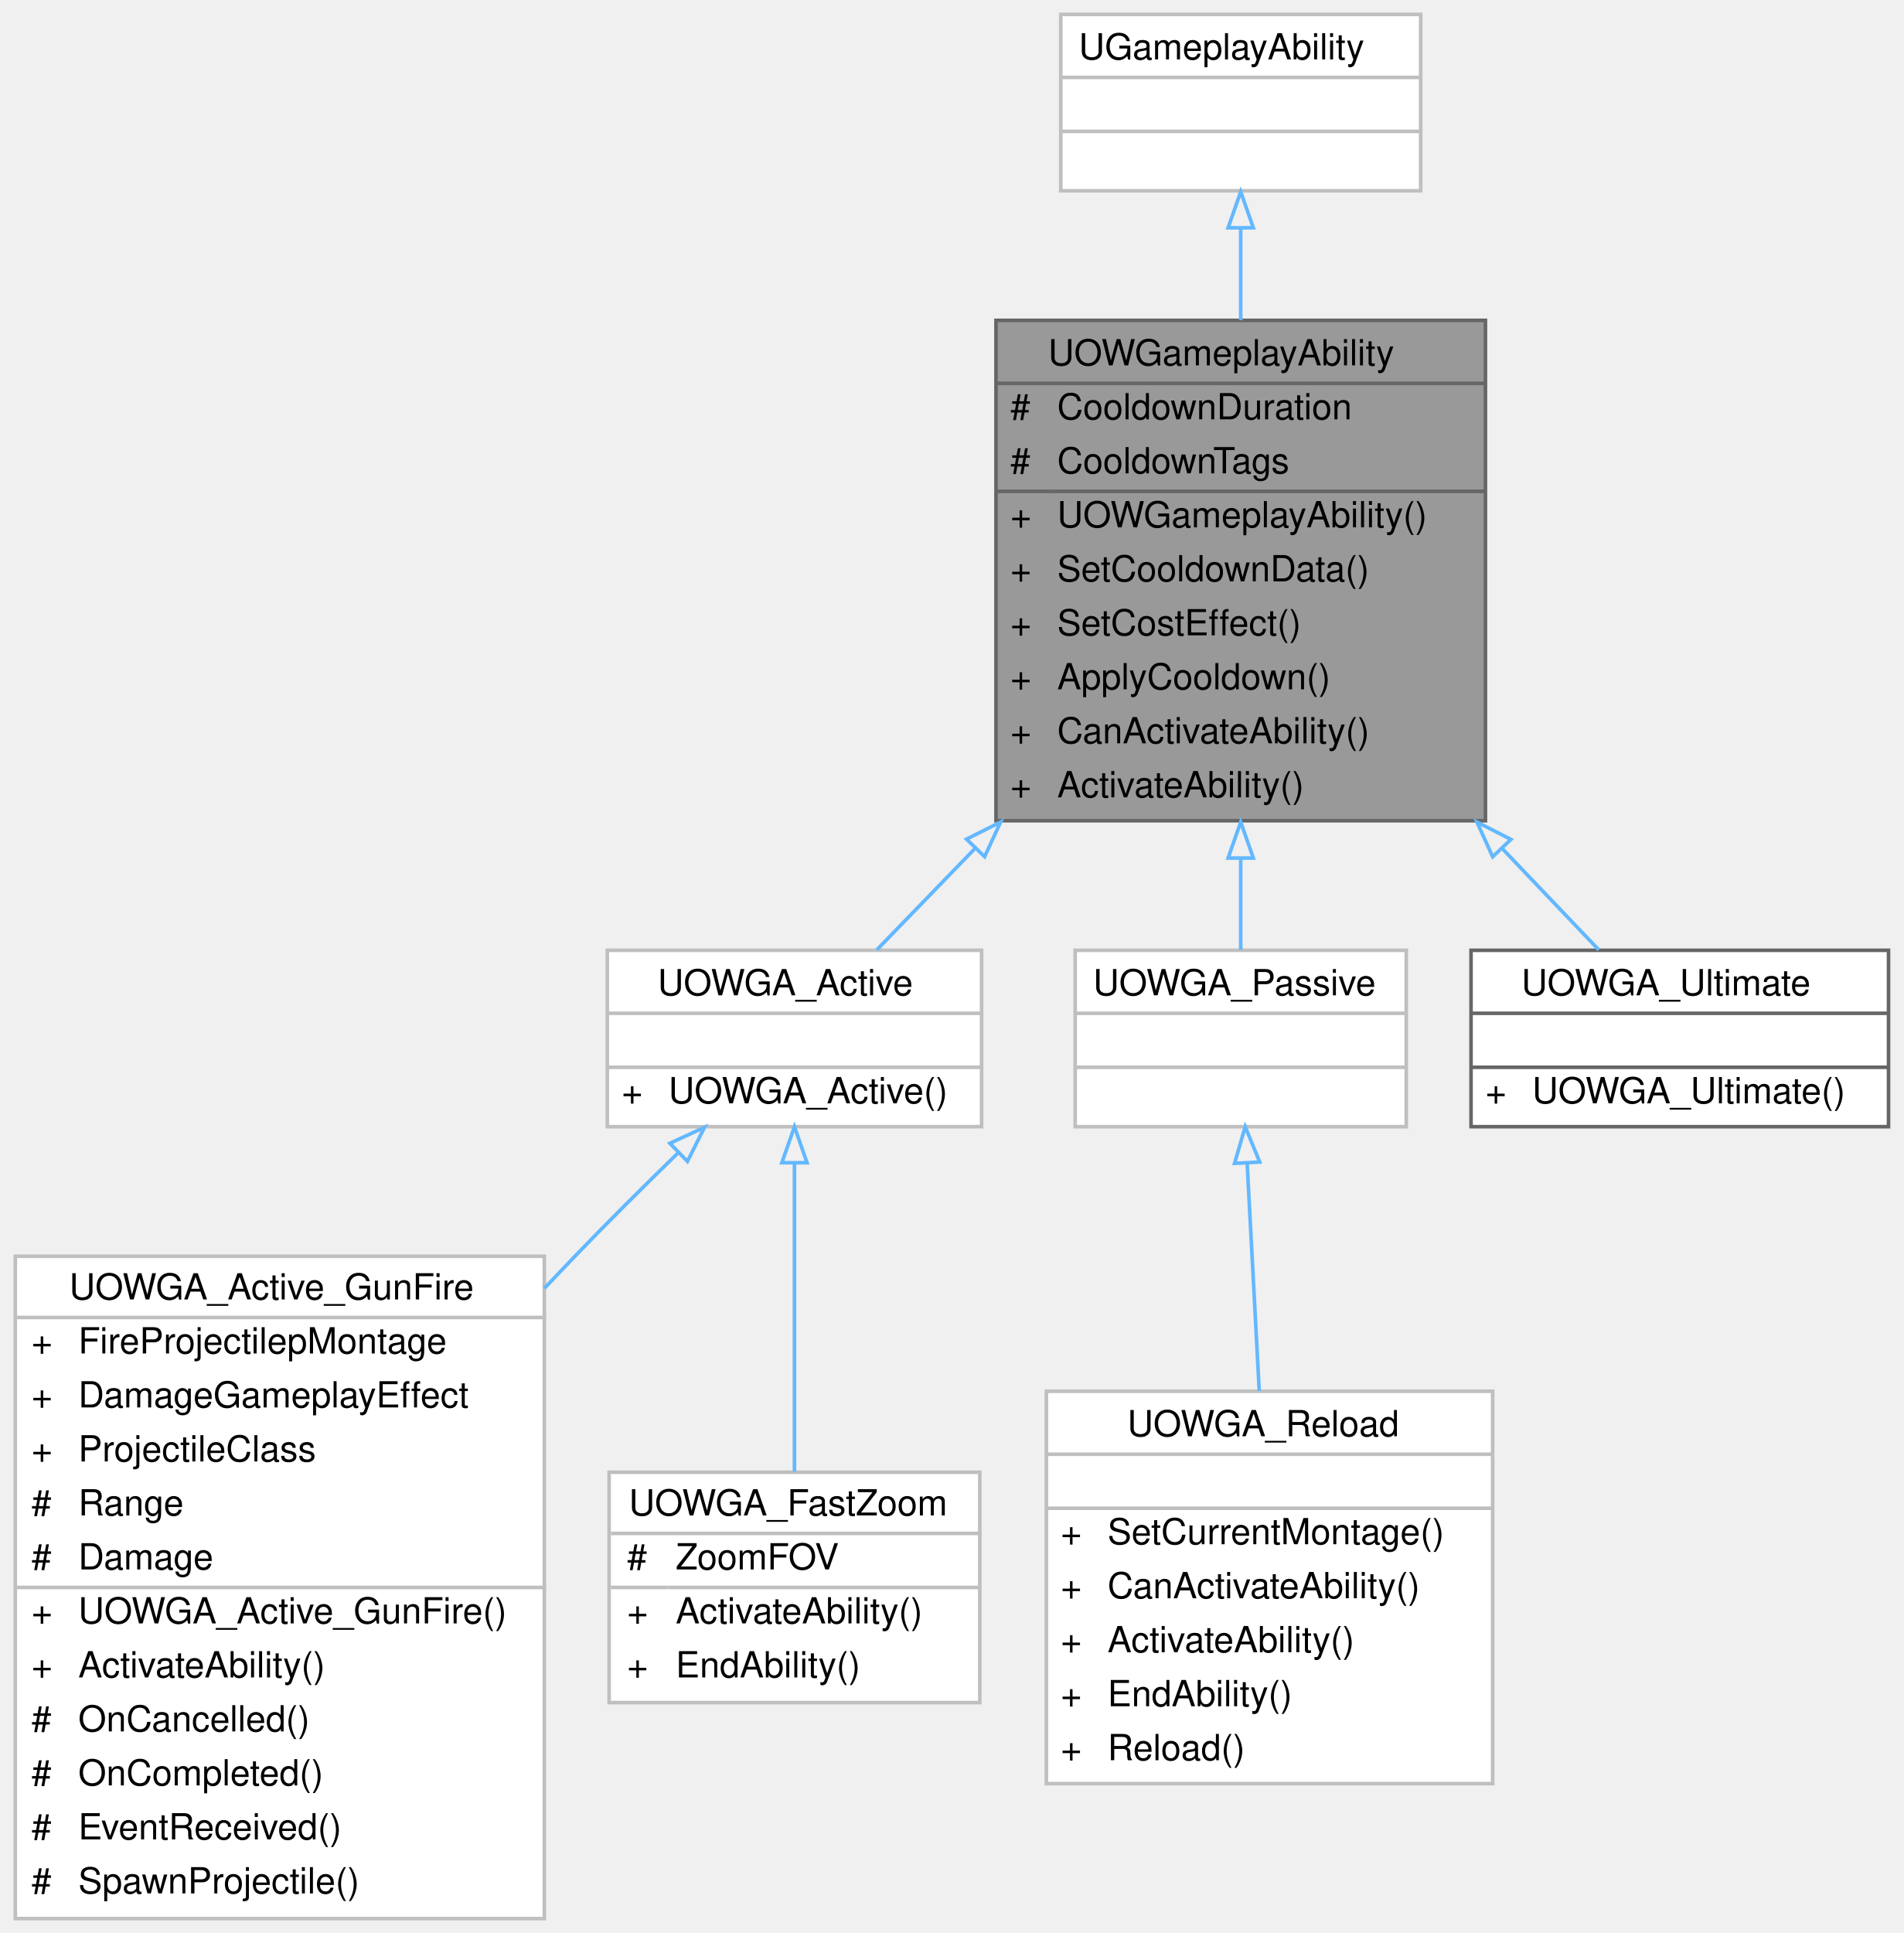
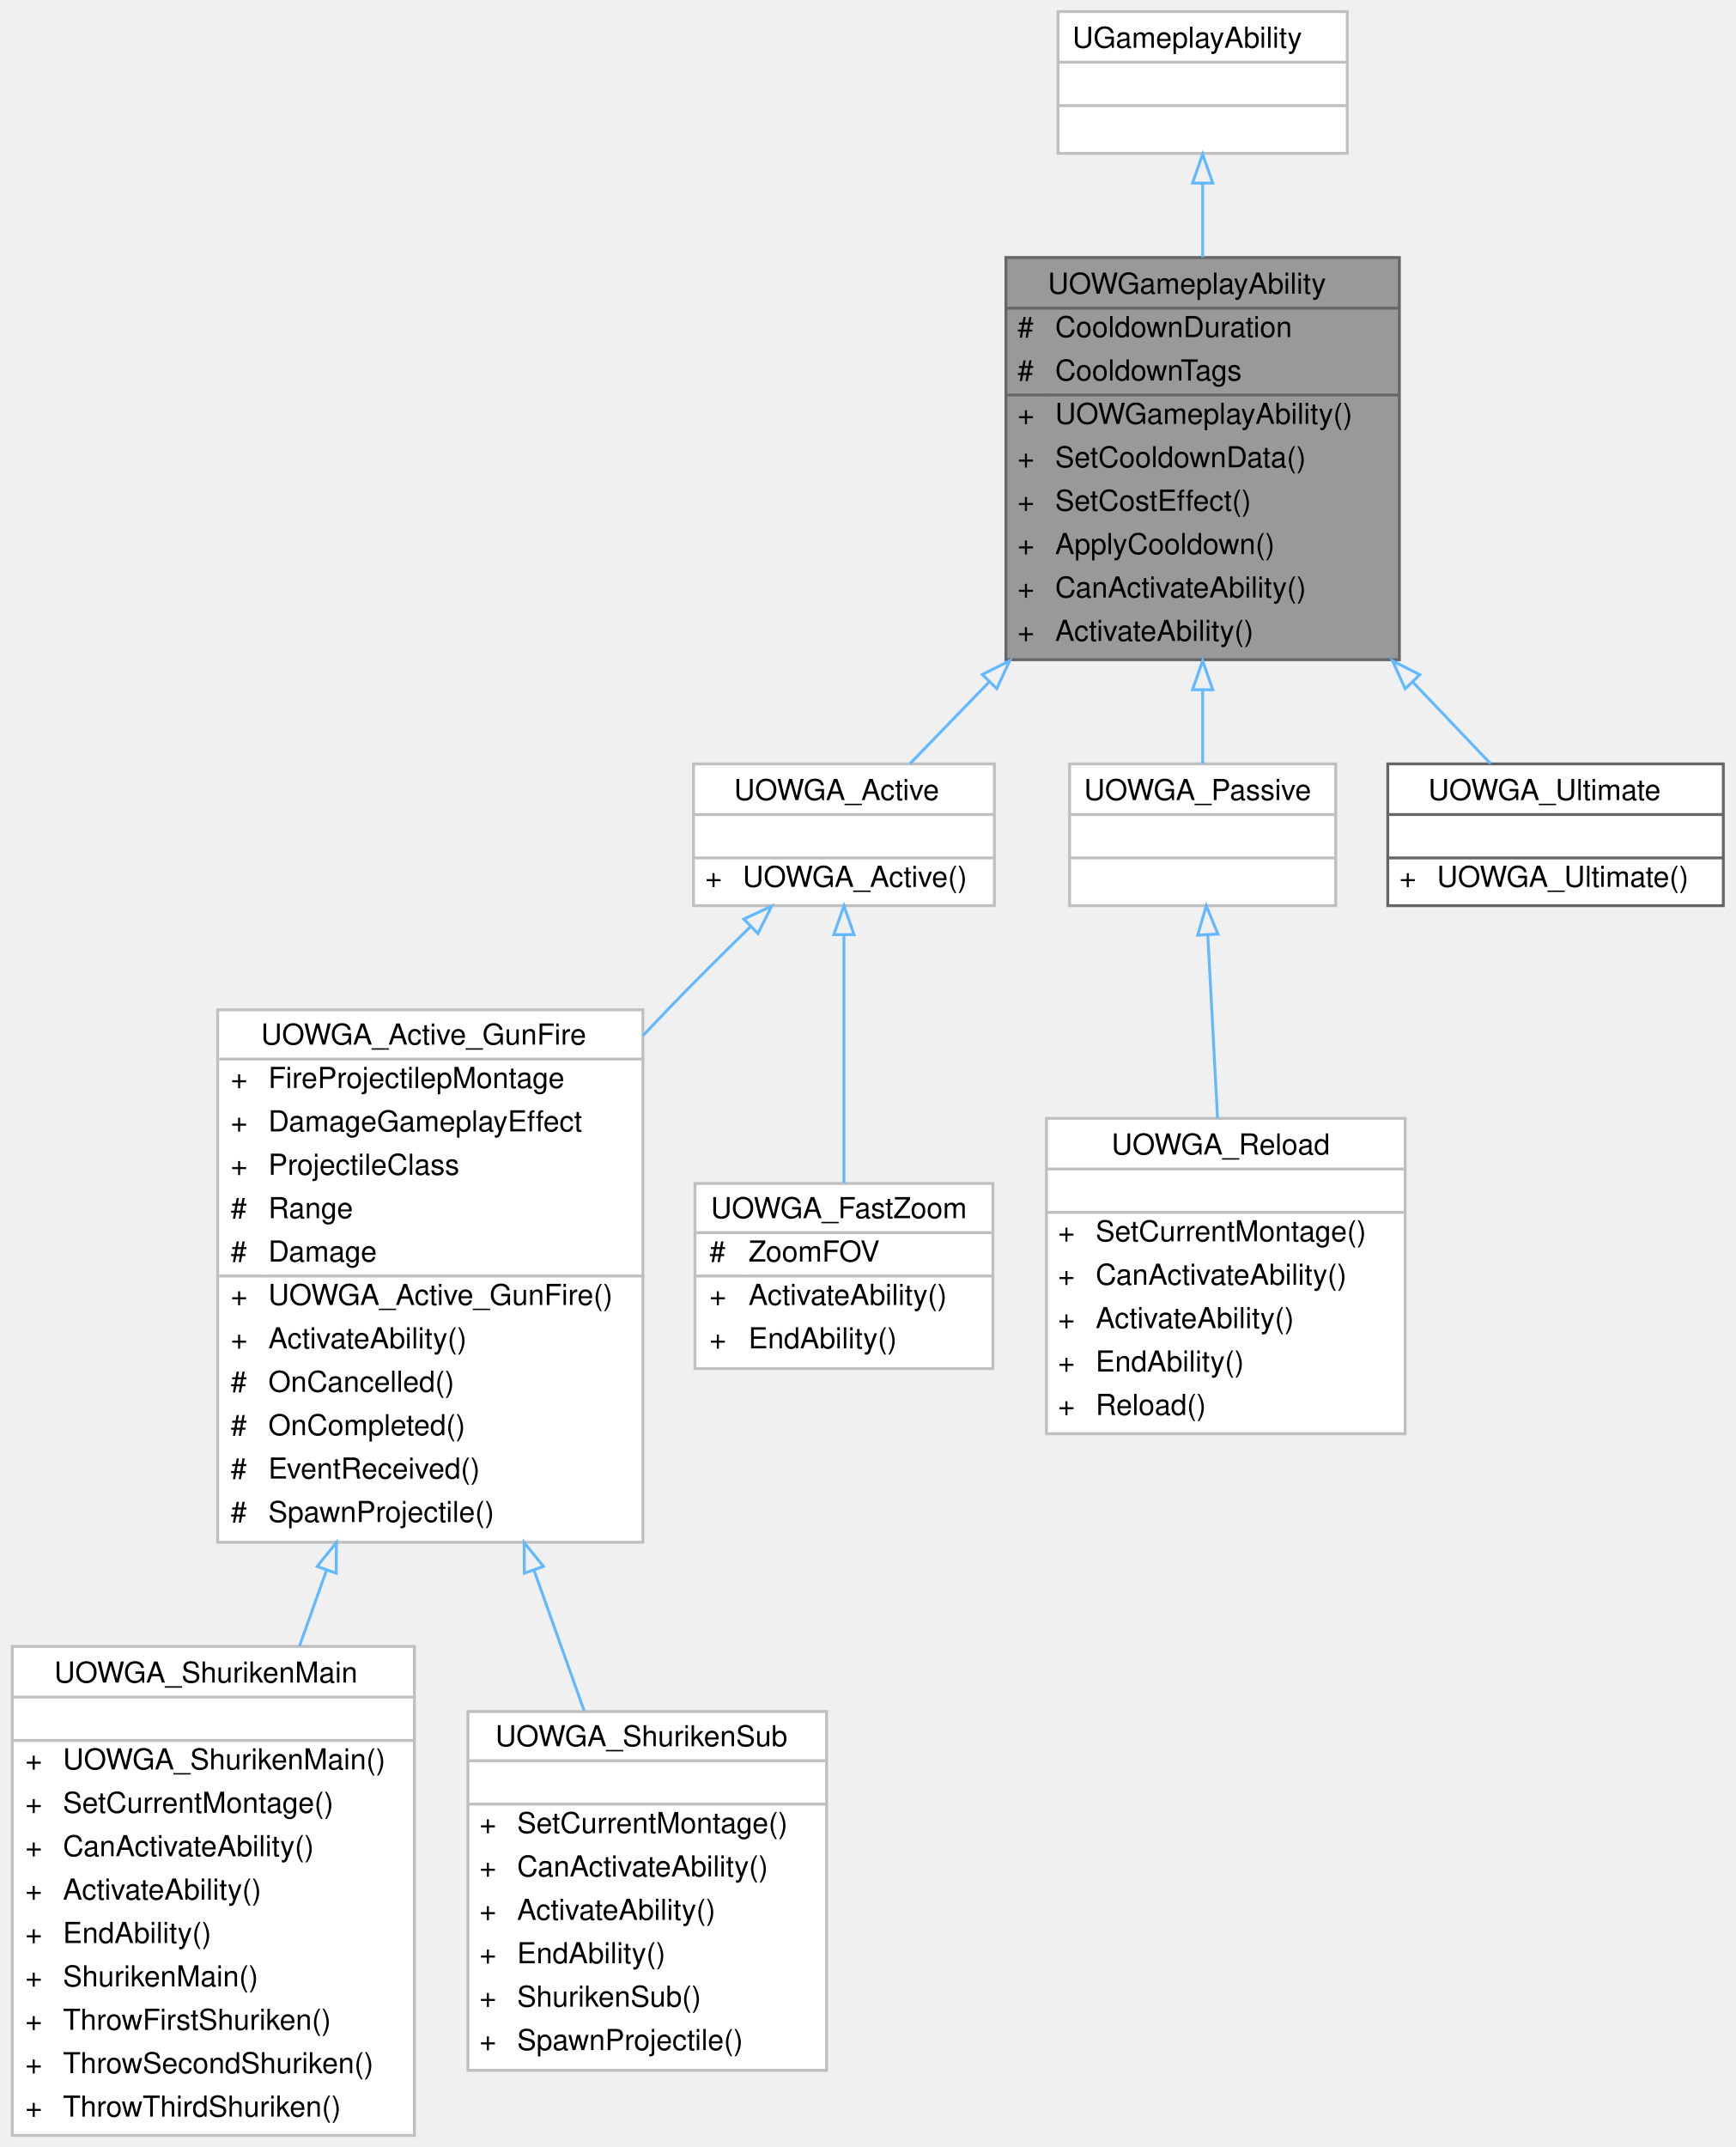
- <svg xmlns="http://www.w3.org/2000/svg" xmlns:xlink="http://www.w3.org/1999/xlink" width="529pt" height="537pt" viewBox="0.00 0.00 528.50 537.00">
-   <g id="graph0" class="graph" transform="scale(1 1) rotate(0) translate(4 533)">
+ <svg xmlns="http://www.w3.org/2000/svg" xmlns:xlink="http://www.w3.org/1999/xlink" width="600pt" height="742pt" viewBox="0.00 0.00 599.50 742.00">
+   <g id="graph0" class="graph" transform="scale(1 1) rotate(0) translate(4 738)">
    <g id="Node000001" class="node">
      <g id="a_Node000001">
        <a xlink:title=" ">
-           <polygon fill="#999999" stroke="transparent" points="408.5,-444 272.5,-444 272.5,-305 408.5,-305 408.5,-444" />
-           <text text-anchor="start" x="287" y="-431.5" font-family="Helvetica,sans-Serif" font-size="10.00">UOWGameplayAbility</text>
-           <text text-anchor="start" x="276.5" y="-416.5" font-family="Helvetica,sans-Serif" font-size="10.00">#</text>
-           <text text-anchor="start" x="289.5" y="-416.5" font-family="Helvetica,sans-Serif" font-size="10.00">CooldownDuration</text>
-           <text text-anchor="start" x="276.5" y="-401.5" font-family="Helvetica,sans-Serif" font-size="10.00">#</text>
-           <text text-anchor="start" x="289.5" y="-401.5" font-family="Helvetica,sans-Serif" font-size="10.00">CooldownTags</text>
-           <text text-anchor="start" x="276.5" y="-386.5" font-family="Helvetica,sans-Serif" font-size="10.00">+</text>
-           <text text-anchor="start" x="289.5" y="-386.5" font-family="Helvetica,sans-Serif" font-size="10.00">UOWGameplayAbility()</text>
-           <text text-anchor="start" x="276.5" y="-371.5" font-family="Helvetica,sans-Serif" font-size="10.00">+</text>
-           <text text-anchor="start" x="289.5" y="-371.5" font-family="Helvetica,sans-Serif" font-size="10.00">SetCooldownData()</text>
-           <text text-anchor="start" x="276.5" y="-356.5" font-family="Helvetica,sans-Serif" font-size="10.00">+</text>
-           <text text-anchor="start" x="289.5" y="-356.5" font-family="Helvetica,sans-Serif" font-size="10.00">SetCostEffect()</text>
-           <text text-anchor="start" x="276.5" y="-341.5" font-family="Helvetica,sans-Serif" font-size="10.00">+</text>
-           <text text-anchor="start" x="289.5" y="-341.5" font-family="Helvetica,sans-Serif" font-size="10.00">ApplyCooldown()</text>
-           <text text-anchor="start" x="276.5" y="-326.5" font-family="Helvetica,sans-Serif" font-size="10.00">+</text>
-           <text text-anchor="start" x="289.5" y="-326.5" font-family="Helvetica,sans-Serif" font-size="10.00">CanActivateAbility()</text>
-           <text text-anchor="start" x="276.5" y="-311.5" font-family="Helvetica,sans-Serif" font-size="10.00">+</text>
-           <text text-anchor="start" x="289.5" y="-311.5" font-family="Helvetica,sans-Serif" font-size="10.00">ActivateAbility()</text>
-           <polygon fill="#666666" stroke="#666666" points="272.5,-426.5 272.5,-426.5 408.5,-426.5 408.5,-426.5 272.5,-426.5" />
-           <polygon fill="#666666" stroke="#666666" points="272.5,-396.5 272.5,-396.5 287.5,-396.5 287.5,-396.5 272.5,-396.5" />
-           <polygon fill="#666666" stroke="#666666" points="287.5,-396.5 287.5,-396.5 408.5,-396.5 408.5,-396.5 287.5,-396.5" />
-           <polygon fill="none" stroke="#666666" points="272.5,-305 272.5,-444 408.5,-444 408.5,-305 272.5,-305" />
+           <polygon fill="#999999" stroke="transparent" points="479.5,-649 343.5,-649 343.5,-510 479.5,-510 479.5,-649" />
+           <text text-anchor="start" x="358" y="-636.5" font-family="Helvetica,sans-Serif" font-size="10.00">UOWGameplayAbility</text>
+           <text text-anchor="start" x="347.5" y="-621.5" font-family="Helvetica,sans-Serif" font-size="10.00">#</text>
+           <text text-anchor="start" x="360.5" y="-621.5" font-family="Helvetica,sans-Serif" font-size="10.00">CooldownDuration</text>
+           <text text-anchor="start" x="347.5" y="-606.5" font-family="Helvetica,sans-Serif" font-size="10.00">#</text>
+           <text text-anchor="start" x="360.5" y="-606.5" font-family="Helvetica,sans-Serif" font-size="10.00">CooldownTags</text>
+           <text text-anchor="start" x="347.5" y="-591.5" font-family="Helvetica,sans-Serif" font-size="10.00">+</text>
+           <text text-anchor="start" x="360.5" y="-591.5" font-family="Helvetica,sans-Serif" font-size="10.00">UOWGameplayAbility()</text>
+           <text text-anchor="start" x="347.5" y="-576.5" font-family="Helvetica,sans-Serif" font-size="10.00">+</text>
+           <text text-anchor="start" x="360.5" y="-576.5" font-family="Helvetica,sans-Serif" font-size="10.00">SetCooldownData()</text>
+           <text text-anchor="start" x="347.5" y="-561.5" font-family="Helvetica,sans-Serif" font-size="10.00">+</text>
+           <text text-anchor="start" x="360.5" y="-561.5" font-family="Helvetica,sans-Serif" font-size="10.00">SetCostEffect()</text>
+           <text text-anchor="start" x="347.5" y="-546.5" font-family="Helvetica,sans-Serif" font-size="10.00">+</text>
+           <text text-anchor="start" x="360.5" y="-546.5" font-family="Helvetica,sans-Serif" font-size="10.00">ApplyCooldown()</text>
+           <text text-anchor="start" x="347.5" y="-531.5" font-family="Helvetica,sans-Serif" font-size="10.00">+</text>
+           <text text-anchor="start" x="360.5" y="-531.5" font-family="Helvetica,sans-Serif" font-size="10.00">CanActivateAbility()</text>
+           <text text-anchor="start" x="347.5" y="-516.5" font-family="Helvetica,sans-Serif" font-size="10.00">+</text>
+           <text text-anchor="start" x="360.5" y="-516.5" font-family="Helvetica,sans-Serif" font-size="10.00">ActivateAbility()</text>
+           <polygon fill="#666666" stroke="#666666" points="343.5,-631.5 343.5,-631.5 479.5,-631.5 479.5,-631.5 343.5,-631.5" />
+           <polygon fill="#666666" stroke="#666666" points="343.5,-601.5 343.5,-601.5 358.5,-601.5 358.5,-601.5 343.5,-601.5" />
+           <polygon fill="#666666" stroke="#666666" points="358.5,-601.5 358.5,-601.5 479.5,-601.5 479.5,-601.5 358.5,-601.5" />
+           <polygon fill="none" stroke="#666666" points="343.5,-510 343.5,-649 479.5,-649 479.5,-510 343.5,-510" />
        </a>
      </g>
    </g>
    <g id="Node000003" class="node">
      <g id="a_Node000003">
        <a xlink:href="classUOWGA__Active.html" target="_top" xlink:title=" ">
-           <polygon fill="white" stroke="transparent" points="268.5,-269 164.5,-269 164.5,-220 268.5,-220 268.5,-269" />
-           <text text-anchor="start" x="178.5" y="-256.5" font-family="Helvetica,sans-Serif" font-size="10.00">UOWGA_Active</text>
-           <text text-anchor="start" x="214.5" y="-241.5" font-family="Helvetica,sans-Serif" font-size="10.00"> </text>
-           <text text-anchor="start" x="168.5" y="-226.5" font-family="Helvetica,sans-Serif" font-size="10.00">+</text>
-           <text text-anchor="start" x="181.5" y="-226.5" font-family="Helvetica,sans-Serif" font-size="10.00">UOWGA_Active()</text>
-           <polygon fill="#bfbfbf" stroke="#bfbfbf" points="164.5,-251.5 164.5,-251.5 268.5,-251.5 268.5,-251.5 164.5,-251.5" />
-           <polygon fill="#bfbfbf" stroke="#bfbfbf" points="164.5,-236.5 164.5,-236.5 268.5,-236.5 268.5,-236.5 164.5,-236.5" />
-           <polygon fill="none" stroke="#bfbfbf" points="164.5,-220 164.5,-269 268.5,-269 268.5,-220 164.5,-220" />
+           <polygon fill="white" stroke="transparent" points="339.5,-474 235.5,-474 235.5,-425 339.5,-425 339.5,-474" />
+           <text text-anchor="start" x="249.5" y="-461.5" font-family="Helvetica,sans-Serif" font-size="10.00">UOWGA_Active</text>
+           <text text-anchor="start" x="285.5" y="-446.5" font-family="Helvetica,sans-Serif" font-size="10.00"> </text>
+           <text text-anchor="start" x="239.5" y="-431.5" font-family="Helvetica,sans-Serif" font-size="10.00">+</text>
+           <text text-anchor="start" x="252.5" y="-431.5" font-family="Helvetica,sans-Serif" font-size="10.00">UOWGA_Active()</text>
+           <polygon fill="#bfbfbf" stroke="#bfbfbf" points="235.5,-456.5 235.5,-456.5 339.5,-456.5 339.5,-456.5 235.5,-456.5" />
+           <polygon fill="#bfbfbf" stroke="#bfbfbf" points="235.5,-441.5 235.5,-441.5 339.5,-441.5 339.5,-441.5 235.5,-441.5" />
+           <polygon fill="none" stroke="#bfbfbf" points="235.5,-425 235.5,-474 339.5,-474 339.5,-425 235.5,-425" />
        </a>
      </g>
    </g>
    <g id="edge2_Node000001_Node000003" class="edge">
      <g id="a_edge2_Node000001_Node000003">
        <a xlink:title=" ">
-           <path fill="none" stroke="#63b8ff" d="M266.57,-297.19C256.75,-287.05 247.34,-277.33 239.38,-269.12" />
-           <polygon fill="none" stroke="#63b8ff" points="264.31,-299.88 273.78,-304.63 269.34,-295.01 264.31,-299.88" />
-         </a>
-       </g>
-     </g>
-     <g id="Node000006" class="node">
-       <g id="a_Node000006">
-         <a xlink:href="classUOWGA__Passive.html" target="_top" xlink:title=" ">
-           <polygon fill="white" stroke="transparent" points="386.5,-269 294.5,-269 294.5,-220 386.5,-220 386.5,-269" />
-           <text text-anchor="start" x="299.5" y="-256.5" font-family="Helvetica,sans-Serif" font-size="10.00">UOWGA_Passive</text>
-           <text text-anchor="start" x="338.5" y="-241.5" font-family="Helvetica,sans-Serif" font-size="10.00"> </text>
-           <text text-anchor="start" x="338.5" y="-226.5" font-family="Helvetica,sans-Serif" font-size="10.00"> </text>
-           <polygon fill="#bfbfbf" stroke="#bfbfbf" points="294.5,-251.5 294.5,-251.5 386.5,-251.5 386.5,-251.5 294.5,-251.5" />
-           <polygon fill="#bfbfbf" stroke="#bfbfbf" points="294.5,-236.5 294.5,-236.5 386.5,-236.5 386.5,-236.5 294.5,-236.5" />
-           <polygon fill="none" stroke="#bfbfbf" points="294.5,-220 294.5,-269 386.5,-269 386.5,-220 294.5,-220" />
-         </a>
-       </g>
-     </g>
-     <g id="edge5_Node000001_Node000006" class="edge">
-       <g id="a_edge5_Node000001_Node000006">
-         <a xlink:title=" ">
-           <path fill="none" stroke="#63b8ff" d="M340.5,-294.54C340.5,-285.36 340.5,-276.62 340.5,-269.12" />
-           <polygon fill="none" stroke="#63b8ff" points="337,-294.63 340.5,-304.63 344,-294.63 337,-294.63" />
+           <path fill="none" stroke="#63b8ff" d="M337.57,-502.19C327.75,-492.05 318.34,-482.33 310.38,-474.12" />
+           <polygon fill="none" stroke="#63b8ff" points="335.31,-504.88 344.78,-509.63 340.34,-500.01 335.31,-504.88" />
        </a>
      </g>
    </g>
    <g id="Node000008" class="node">
      <g id="a_Node000008">
-         <a xlink:href="classUOWGA__Ultimate.html" target="_top" xlink:title=" ">
-           <polygon fill="white" stroke="transparent" points="520.5,-269 404.5,-269 404.5,-220 520.5,-220 520.5,-269" />
-           <text text-anchor="start" x="418.5" y="-256.5" font-family="Helvetica,sans-Serif" font-size="10.00">UOWGA_Ultimate</text>
-           <text text-anchor="start" x="460.5" y="-241.5" font-family="Helvetica,sans-Serif" font-size="10.00"> </text>
-           <text text-anchor="start" x="408.5" y="-226.5" font-family="Helvetica,sans-Serif" font-size="10.00">+</text>
-           <text text-anchor="start" x="421.5" y="-226.5" font-family="Helvetica,sans-Serif" font-size="10.00">UOWGA_Ultimate()</text>
-           <polygon fill="#666666" stroke="#666666" points="404.5,-251.5 404.5,-251.5 520.5,-251.5 520.5,-251.5 404.5,-251.5" />
-           <polygon fill="#666666" stroke="#666666" points="404.5,-236.5 404.5,-236.5 520.5,-236.5 520.5,-236.5 404.5,-236.5" />
-           <polygon fill="none" stroke="#666666" points="404.5,-220 404.5,-269 520.5,-269 520.5,-220 404.5,-220" />
+         <a xlink:href="classUOWGA__Passive.html" target="_top" xlink:title=" ">
+           <polygon fill="white" stroke="transparent" points="457.5,-474 365.5,-474 365.5,-425 457.5,-425 457.5,-474" />
+           <text text-anchor="start" x="370.5" y="-461.5" font-family="Helvetica,sans-Serif" font-size="10.00">UOWGA_Passive</text>
+           <text text-anchor="start" x="409.5" y="-446.5" font-family="Helvetica,sans-Serif" font-size="10.00"> </text>
+           <text text-anchor="start" x="409.5" y="-431.5" font-family="Helvetica,sans-Serif" font-size="10.00"> </text>
+           <polygon fill="#bfbfbf" stroke="#bfbfbf" points="365.5,-456.5 365.5,-456.5 457.5,-456.5 457.5,-456.5 365.5,-456.5" />
+           <polygon fill="#bfbfbf" stroke="#bfbfbf" points="365.5,-441.5 365.5,-441.5 457.5,-441.5 457.5,-441.5 365.5,-441.5" />
+           <polygon fill="none" stroke="#bfbfbf" points="365.5,-425 365.5,-474 457.5,-474 457.5,-425 365.5,-425" />
        </a>
      </g>
    </g>
    <g id="edge7_Node000001_Node000008" class="edge">
      <g id="a_edge7_Node000001_Node000008">
        <a xlink:title=" ">
-           <path fill="none" stroke="#63b8ff" d="M413.24,-297.19C422.9,-287.05 432.16,-277.33 439.99,-269.12" />
-           <polygon fill="none" stroke="#63b8ff" points="410.51,-294.98 406.14,-304.63 415.58,-299.81 410.51,-294.98" />
+           <path fill="none" stroke="#63b8ff" d="M411.5,-499.54C411.5,-490.36 411.5,-481.62 411.5,-474.12" />
+           <polygon fill="none" stroke="#63b8ff" points="408,-499.63 411.5,-509.63 415,-499.63 408,-499.63" />
+         </a>
+       </g>
+     </g>
+     <g id="Node000010" class="node">
+       <g id="a_Node000010">
+         <a xlink:href="classUOWGA__Ultimate.html" target="_top" xlink:title=" ">
+           <polygon fill="white" stroke="transparent" points="591.5,-474 475.5,-474 475.5,-425 591.5,-425 591.5,-474" />
+           <text text-anchor="start" x="489.5" y="-461.5" font-family="Helvetica,sans-Serif" font-size="10.00">UOWGA_Ultimate</text>
+           <text text-anchor="start" x="531.5" y="-446.5" font-family="Helvetica,sans-Serif" font-size="10.00"> </text>
+           <text text-anchor="start" x="479.5" y="-431.5" font-family="Helvetica,sans-Serif" font-size="10.00">+</text>
+           <text text-anchor="start" x="492.5" y="-431.5" font-family="Helvetica,sans-Serif" font-size="10.00">UOWGA_Ultimate()</text>
+           <polygon fill="#666666" stroke="#666666" points="475.5,-456.5 475.5,-456.5 591.5,-456.5 591.5,-456.5 475.5,-456.5" />
+           <polygon fill="#666666" stroke="#666666" points="475.5,-441.5 475.5,-441.5 591.5,-441.5 591.5,-441.5 475.5,-441.5" />
+           <polygon fill="none" stroke="#666666" points="475.5,-425 475.5,-474 591.5,-474 591.5,-425 475.5,-425" />
+         </a>
+       </g>
+     </g>
+     <g id="edge9_Node000001_Node000010" class="edge">
+       <g id="a_edge9_Node000001_Node000010">
+         <a xlink:title=" ">
+           <path fill="none" stroke="#63b8ff" d="M484.24,-502.19C493.9,-492.05 503.16,-482.33 510.99,-474.12" />
+           <polygon fill="none" stroke="#63b8ff" points="481.51,-499.98 477.14,-509.63 486.58,-504.81 481.51,-499.98" />
        </a>
      </g>
    </g>
    <g id="Node000002" class="node">
      <g id="a_Node000002">
        <a xlink:title=" ">
-           <polygon fill="white" stroke="transparent" points="390.5,-529 290.5,-529 290.5,-480 390.5,-480 390.5,-529" />
-           <text text-anchor="start" x="295.5" y="-516.5" font-family="Helvetica,sans-Serif" font-size="10.00">UGameplayAbility</text>
-           <text text-anchor="start" x="338.5" y="-501.5" font-family="Helvetica,sans-Serif" font-size="10.00"> </text>
-           <text text-anchor="start" x="338.5" y="-486.5" font-family="Helvetica,sans-Serif" font-size="10.00"> </text>
-           <polygon fill="#bfbfbf" stroke="#bfbfbf" points="290.5,-511.5 290.5,-511.5 390.5,-511.5 390.5,-511.5 290.5,-511.5" />
-           <polygon fill="#bfbfbf" stroke="#bfbfbf" points="290.5,-496.5 290.5,-496.5 390.5,-496.5 390.5,-496.5 290.5,-496.5" />
-           <polygon fill="none" stroke="#bfbfbf" points="290.5,-480 290.5,-529 390.5,-529 390.5,-480 290.5,-480" />
+           <polygon fill="white" stroke="transparent" points="461.5,-734 361.5,-734 361.5,-685 461.5,-685 461.5,-734" />
+           <text text-anchor="start" x="366.5" y="-721.5" font-family="Helvetica,sans-Serif" font-size="10.00">UGameplayAbility</text>
+           <text text-anchor="start" x="409.5" y="-706.5" font-family="Helvetica,sans-Serif" font-size="10.00"> </text>
+           <text text-anchor="start" x="409.5" y="-691.5" font-family="Helvetica,sans-Serif" font-size="10.00"> </text>
+           <polygon fill="#bfbfbf" stroke="#bfbfbf" points="361.5,-716.5 361.5,-716.5 461.5,-716.5 461.5,-716.5 361.5,-716.5" />
+           <polygon fill="#bfbfbf" stroke="#bfbfbf" points="361.5,-701.5 361.5,-701.5 461.5,-701.5 461.5,-701.5 361.5,-701.5" />
+           <polygon fill="none" stroke="#bfbfbf" points="361.5,-685 361.5,-734 461.5,-734 461.5,-685 361.5,-685" />
        </a>
      </g>
    </g>
    <g id="edge1_Node000001_Node000002" class="edge">
      <g id="a_edge1_Node000001_Node000002">
        <a xlink:title=" ">
-           <path fill="none" stroke="#63b8ff" d="M340.5,-469.48C340.5,-461.57 340.5,-452.86 340.5,-444.04" />
-           <polygon fill="none" stroke="#63b8ff" points="337,-469.72 340.5,-479.72 344,-469.72 337,-469.72" />
+           <path fill="none" stroke="#63b8ff" d="M411.5,-674.48C411.5,-666.57 411.5,-657.86 411.5,-649.04" />
+           <polygon fill="none" stroke="#63b8ff" points="408,-674.72 411.5,-684.72 415,-674.72 408,-674.72" />
        </a>
      </g>
    </g>
    <g id="Node000004" class="node">
      <g id="a_Node000004">
        <a xlink:href="classUOWGA__Active__GunFire.html" target="_top" xlink:title=" ">
-           <polygon fill="white" stroke="transparent" points="147,-184 0,-184 0,0 147,0 147,-184" />
-           <text text-anchor="start" x="15" y="-172" font-family="Helvetica,sans-Serif" font-size="10.00">UOWGA_Active_GunFire</text>
-           <text text-anchor="start" x="4.5" y="-157" font-family="Helvetica,sans-Serif" font-size="10.00">+</text>
-           <text text-anchor="start" x="17.5" y="-157" font-family="Helvetica,sans-Serif" font-size="10.00">FireProjectilepMontage</text>
-           <text text-anchor="start" x="4.5" y="-142" font-family="Helvetica,sans-Serif" font-size="10.00">+</text>
-           <text text-anchor="start" x="17.5" y="-142" font-family="Helvetica,sans-Serif" font-size="10.00">DamageGameplayEffect</text>
-           <text text-anchor="start" x="4.5" y="-127" font-family="Helvetica,sans-Serif" font-size="10.00">+</text>
-           <text text-anchor="start" x="17.5" y="-127" font-family="Helvetica,sans-Serif" font-size="10.00">ProjectileClass</text>
-           <text text-anchor="start" x="4.5" y="-112" font-family="Helvetica,sans-Serif" font-size="10.00">#</text>
-           <text text-anchor="start" x="17.5" y="-112" font-family="Helvetica,sans-Serif" font-size="10.00">Range</text>
-           <text text-anchor="start" x="4.5" y="-97" font-family="Helvetica,sans-Serif" font-size="10.00">#</text>
-           <text text-anchor="start" x="17.5" y="-97" font-family="Helvetica,sans-Serif" font-size="10.00">Damage</text>
-           <text text-anchor="start" x="4.5" y="-82" font-family="Helvetica,sans-Serif" font-size="10.00">+</text>
-           <text text-anchor="start" x="17.5" y="-82" font-family="Helvetica,sans-Serif" font-size="10.00">UOWGA_Active_GunFire()</text>
-           <text text-anchor="start" x="4.5" y="-67" font-family="Helvetica,sans-Serif" font-size="10.00">+</text>
-           <text text-anchor="start" x="17.5" y="-67" font-family="Helvetica,sans-Serif" font-size="10.00">ActivateAbility()</text>
-           <text text-anchor="start" x="4.5" y="-52" font-family="Helvetica,sans-Serif" font-size="10.00">#</text>
-           <text text-anchor="start" x="17.5" y="-52" font-family="Helvetica,sans-Serif" font-size="10.00">OnCancelled()</text>
-           <text text-anchor="start" x="4.5" y="-37" font-family="Helvetica,sans-Serif" font-size="10.00">#</text>
-           <text text-anchor="start" x="17.5" y="-37" font-family="Helvetica,sans-Serif" font-size="10.00">OnCompleted()</text>
-           <text text-anchor="start" x="4.5" y="-22" font-family="Helvetica,sans-Serif" font-size="10.00">#</text>
-           <text text-anchor="start" x="17.5" y="-22" font-family="Helvetica,sans-Serif" font-size="10.00">EventReceived()</text>
-           <text text-anchor="start" x="4.5" y="-7" font-family="Helvetica,sans-Serif" font-size="10.00">#</text>
-           <text text-anchor="start" x="17.5" y="-7" font-family="Helvetica,sans-Serif" font-size="10.00">SpawnProjectile()</text>
-           <polygon fill="#bfbfbf" stroke="#bfbfbf" points="0.5,-167 0.5,-167 147.5,-167 147.5,-167 0.5,-167" />
-           <polygon fill="#bfbfbf" stroke="#bfbfbf" points="0.5,-92 0.5,-92 15.5,-92 15.5,-92 0.5,-92" />
-           <polygon fill="#bfbfbf" stroke="#bfbfbf" points="15.5,-92 15.5,-92 147.5,-92 147.5,-92 15.5,-92" />
-           <polygon fill="none" stroke="#bfbfbf" points="0,0 0,-184 147,-184 147,0 0,0" />
+           <polygon fill="white" stroke="transparent" points="218,-389 71,-389 71,-205 218,-205 218,-389" />
+           <text text-anchor="start" x="86" y="-377" font-family="Helvetica,sans-Serif" font-size="10.00">UOWGA_Active_GunFire</text>
+           <text text-anchor="start" x="75.5" y="-362" font-family="Helvetica,sans-Serif" font-size="10.00">+</text>
+           <text text-anchor="start" x="88.5" y="-362" font-family="Helvetica,sans-Serif" font-size="10.00">FireProjectilepMontage</text>
+           <text text-anchor="start" x="75.5" y="-347" font-family="Helvetica,sans-Serif" font-size="10.00">+</text>
+           <text text-anchor="start" x="88.5" y="-347" font-family="Helvetica,sans-Serif" font-size="10.00">DamageGameplayEffect</text>
+           <text text-anchor="start" x="75.5" y="-332" font-family="Helvetica,sans-Serif" font-size="10.00">+</text>
+           <text text-anchor="start" x="88.5" y="-332" font-family="Helvetica,sans-Serif" font-size="10.00">ProjectileClass</text>
+           <text text-anchor="start" x="75.5" y="-317" font-family="Helvetica,sans-Serif" font-size="10.00">#</text>
+           <text text-anchor="start" x="88.5" y="-317" font-family="Helvetica,sans-Serif" font-size="10.00">Range</text>
+           <text text-anchor="start" x="75.5" y="-302" font-family="Helvetica,sans-Serif" font-size="10.00">#</text>
+           <text text-anchor="start" x="88.5" y="-302" font-family="Helvetica,sans-Serif" font-size="10.00">Damage</text>
+           <text text-anchor="start" x="75.5" y="-287" font-family="Helvetica,sans-Serif" font-size="10.00">+</text>
+           <text text-anchor="start" x="88.5" y="-287" font-family="Helvetica,sans-Serif" font-size="10.00">UOWGA_Active_GunFire()</text>
+           <text text-anchor="start" x="75.5" y="-272" font-family="Helvetica,sans-Serif" font-size="10.00">+</text>
+           <text text-anchor="start" x="88.5" y="-272" font-family="Helvetica,sans-Serif" font-size="10.00">ActivateAbility()</text>
+           <text text-anchor="start" x="75.5" y="-257" font-family="Helvetica,sans-Serif" font-size="10.00">#</text>
+           <text text-anchor="start" x="88.5" y="-257" font-family="Helvetica,sans-Serif" font-size="10.00">OnCancelled()</text>
+           <text text-anchor="start" x="75.5" y="-242" font-family="Helvetica,sans-Serif" font-size="10.00">#</text>
+           <text text-anchor="start" x="88.5" y="-242" font-family="Helvetica,sans-Serif" font-size="10.00">OnCompleted()</text>
+           <text text-anchor="start" x="75.5" y="-227" font-family="Helvetica,sans-Serif" font-size="10.00">#</text>
+           <text text-anchor="start" x="88.5" y="-227" font-family="Helvetica,sans-Serif" font-size="10.00">EventReceived()</text>
+           <text text-anchor="start" x="75.5" y="-212" font-family="Helvetica,sans-Serif" font-size="10.00">#</text>
+           <text text-anchor="start" x="88.5" y="-212" font-family="Helvetica,sans-Serif" font-size="10.00">SpawnProjectile()</text>
+           <polygon fill="#bfbfbf" stroke="#bfbfbf" points="71.5,-372 71.5,-372 218.5,-372 218.5,-372 71.5,-372" />
+           <polygon fill="#bfbfbf" stroke="#bfbfbf" points="71.5,-297 71.5,-297 86.5,-297 86.5,-297 71.5,-297" />
+           <polygon fill="#bfbfbf" stroke="#bfbfbf" points="86.5,-297 86.5,-297 218.5,-297 218.5,-297 86.5,-297" />
+           <polygon fill="none" stroke="#bfbfbf" points="71,-205 71,-389 218,-389 218,-205 71,-205" />
        </a>
      </g>
    </g>
    <g id="edge3_Node000003_Node000004" class="edge">
      <g id="a_edge3_Node000003_Node000004">
        <a xlink:title=" ">
-           <path fill="none" stroke="#63b8ff" d="M184.19,-212.74C174.81,-203.61 164.64,-193.51 155.5,-184 152.7,-181.09 149.86,-178.11 147.01,-175.08" />
-           <polygon fill="none" stroke="#63b8ff" points="181.89,-215.38 191.51,-219.83 186.76,-210.36 181.89,-215.38" />
+           <path fill="none" stroke="#63b8ff" d="M255.19,-417.74C245.81,-408.61 235.64,-398.51 226.5,-389 223.7,-386.09 220.86,-383.11 218.01,-380.08" />
+           <polygon fill="none" stroke="#63b8ff" points="252.89,-420.38 262.51,-424.83 257.76,-415.36 252.89,-420.38" />
+         </a>
+       </g>
+     </g>
+     <g id="Node000007" class="node">
+       <g id="a_Node000007">
+         <a xlink:href="classUOWGA__FastZoom.html" target="_top" xlink:title=" ">
+           <polygon fill="white" stroke="transparent" points="339,-329 236,-329 236,-265 339,-265 339,-329" />
+           <text text-anchor="start" x="241.5" y="-317" font-family="Helvetica,sans-Serif" font-size="10.00">UOWGA_FastZoom</text>
+           <text text-anchor="start" x="241" y="-302" font-family="Helvetica,sans-Serif" font-size="10.00">#</text>
+           <text text-anchor="start" x="254.5" y="-302" font-family="Helvetica,sans-Serif" font-size="10.00">ZoomFOV</text>
+           <text text-anchor="start" x="241" y="-287" font-family="Helvetica,sans-Serif" font-size="10.00">+</text>
+           <text text-anchor="start" x="254.5" y="-287" font-family="Helvetica,sans-Serif" font-size="10.00">ActivateAbility()</text>
+           <text text-anchor="start" x="241" y="-272" font-family="Helvetica,sans-Serif" font-size="10.00">+</text>
+           <text text-anchor="start" x="254.5" y="-272" font-family="Helvetica,sans-Serif" font-size="10.00">EndAbility()</text>
+           <polygon fill="#bfbfbf" stroke="#bfbfbf" points="236.5,-312 236.5,-312 339.5,-312 339.5,-312 236.5,-312" />
+           <polygon fill="#bfbfbf" stroke="#bfbfbf" points="236.5,-297 236.5,-297 252.5,-297 252.5,-297 236.5,-297" />
+           <polygon fill="#bfbfbf" stroke="#bfbfbf" points="252.5,-297 252.5,-297 339.5,-297 339.5,-297 252.5,-297" />
+           <polygon fill="none" stroke="#bfbfbf" points="236,-265 236,-329 339,-329 339,-265 236,-265" />
+         </a>
+       </g>
+     </g>
+     <g id="edge6_Node000003_Node000007" class="edge">
+       <g id="a_edge6_Node000003_Node000007">
+         <a xlink:title=" ">
+           <path fill="none" stroke="#63b8ff" d="M287.5,-414.97C287.5,-389.33 287.5,-354.23 287.5,-329.18" />
+           <polygon fill="none" stroke="#63b8ff" points="284,-414.98 287.5,-424.98 291,-414.98 284,-414.98" />
        </a>
      </g>
    </g>
    <g id="Node000005" class="node">
      <g id="a_Node000005">
-         <a xlink:href="classUOWGA__FastZoom.html" target="_top" xlink:title=" ">
-           <polygon fill="white" stroke="transparent" points="268,-124 165,-124 165,-60 268,-60 268,-124" />
-           <text text-anchor="start" x="170.5" y="-112" font-family="Helvetica,sans-Serif" font-size="10.00">UOWGA_FastZoom</text>
-           <text text-anchor="start" x="170" y="-97" font-family="Helvetica,sans-Serif" font-size="10.00">#</text>
-           <text text-anchor="start" x="183.5" y="-97" font-family="Helvetica,sans-Serif" font-size="10.00">ZoomFOV</text>
-           <text text-anchor="start" x="170" y="-82" font-family="Helvetica,sans-Serif" font-size="10.00">+</text>
-           <text text-anchor="start" x="183.5" y="-82" font-family="Helvetica,sans-Serif" font-size="10.00">ActivateAbility()</text>
-           <text text-anchor="start" x="170" y="-67" font-family="Helvetica,sans-Serif" font-size="10.00">+</text>
-           <text text-anchor="start" x="183.5" y="-67" font-family="Helvetica,sans-Serif" font-size="10.00">EndAbility()</text>
-           <polygon fill="#bfbfbf" stroke="#bfbfbf" points="165.5,-107 165.5,-107 268.5,-107 268.5,-107 165.5,-107" />
-           <polygon fill="#bfbfbf" stroke="#bfbfbf" points="165.5,-92 165.5,-92 181.5,-92 181.5,-92 165.5,-92" />
-           <polygon fill="#bfbfbf" stroke="#bfbfbf" points="181.5,-92 181.5,-92 268.5,-92 268.5,-92 181.5,-92" />
-           <polygon fill="none" stroke="#bfbfbf" points="165,-60 165,-124 268,-124 268,-60 165,-60" />
-         </a>
-       </g>
-     </g>
-     <g id="edge4_Node000003_Node000005" class="edge">
-       <g id="a_edge4_Node000003_Node000005">
-         <a xlink:title=" ">
-           <path fill="none" stroke="#63b8ff" d="M216.5,-209.97C216.5,-184.33 216.5,-149.23 216.5,-124.18" />
-           <polygon fill="none" stroke="#63b8ff" points="213,-209.98 216.5,-219.98 220,-209.98 213,-209.98" />
-         </a>
-       </g>
-     </g>
-     <g id="Node000007" class="node">
-       <g id="a_Node000007">
+         <a xlink:href="classUOWGA__ShurikenMain.html" target="_top" xlink:title=" ">
+           <polygon fill="white" stroke="transparent" points="139,-169 0,-169 0,0 139,0 139,-169" />
+           <text text-anchor="start" x="14.5" y="-156.5" font-family="Helvetica,sans-Serif" font-size="10.00">UOWGA_ShurikenMain</text>
+           <text text-anchor="start" x="68" y="-141.5" font-family="Helvetica,sans-Serif" font-size="10.00"> </text>
+           <text text-anchor="start" x="4.5" y="-126.5" font-family="Helvetica,sans-Serif" font-size="10.00">+</text>
+           <text text-anchor="start" x="17.5" y="-126.5" font-family="Helvetica,sans-Serif" font-size="10.00">UOWGA_ShurikenMain()</text>
+           <text text-anchor="start" x="4.5" y="-111.5" font-family="Helvetica,sans-Serif" font-size="10.00">+</text>
+           <text text-anchor="start" x="17.5" y="-111.5" font-family="Helvetica,sans-Serif" font-size="10.00">SetCurrentMontage()</text>
+           <text text-anchor="start" x="4.5" y="-96.5" font-family="Helvetica,sans-Serif" font-size="10.00">+</text>
+           <text text-anchor="start" x="17.5" y="-96.5" font-family="Helvetica,sans-Serif" font-size="10.00">CanActivateAbility()</text>
+           <text text-anchor="start" x="4.5" y="-81.5" font-family="Helvetica,sans-Serif" font-size="10.00">+</text>
+           <text text-anchor="start" x="17.5" y="-81.5" font-family="Helvetica,sans-Serif" font-size="10.00">ActivateAbility()</text>
+           <text text-anchor="start" x="4.5" y="-66.5" font-family="Helvetica,sans-Serif" font-size="10.00">+</text>
+           <text text-anchor="start" x="17.5" y="-66.5" font-family="Helvetica,sans-Serif" font-size="10.00">EndAbility()</text>
+           <text text-anchor="start" x="4.5" y="-51.5" font-family="Helvetica,sans-Serif" font-size="10.00">+</text>
+           <text text-anchor="start" x="17.5" y="-51.5" font-family="Helvetica,sans-Serif" font-size="10.00">ShurikenMain()</text>
+           <text text-anchor="start" x="4.5" y="-36.5" font-family="Helvetica,sans-Serif" font-size="10.00">+</text>
+           <text text-anchor="start" x="17.5" y="-36.5" font-family="Helvetica,sans-Serif" font-size="10.00">ThrowFirstShuriken()</text>
+           <text text-anchor="start" x="4.5" y="-21.5" font-family="Helvetica,sans-Serif" font-size="10.00">+</text>
+           <text text-anchor="start" x="17.5" y="-21.5" font-family="Helvetica,sans-Serif" font-size="10.00">ThrowSecondShuriken()</text>
+           <text text-anchor="start" x="4.5" y="-6.5" font-family="Helvetica,sans-Serif" font-size="10.00">+</text>
+           <text text-anchor="start" x="17.5" y="-6.5" font-family="Helvetica,sans-Serif" font-size="10.00">ThrowThirdShuriken()</text>
+           <polygon fill="#bfbfbf" stroke="#bfbfbf" points="0.5,-151.5 0.5,-151.5 139.5,-151.5 139.5,-151.5 0.5,-151.5" />
+           <polygon fill="#bfbfbf" stroke="#bfbfbf" points="0.5,-136.5 0.5,-136.5 139.5,-136.5 139.5,-136.5 0.5,-136.5" />
+           <polygon fill="none" stroke="#bfbfbf" points="0,0 0,-169 139,-169 139,0 0,0" />
+         </a>
+       </g>
+     </g>
+     <g id="edge4_Node000004_Node000005" class="edge">
+       <g id="a_edge4_Node000004_Node000005">
+         <a xlink:title=" ">
+           <path fill="none" stroke="#63b8ff" d="M108.65,-195.38C105.52,-186.59 102.37,-177.75 99.29,-169.11" />
+           <polygon fill="none" stroke="#63b8ff" points="105.39,-196.65 112.04,-204.9 111.98,-194.3 105.39,-196.65" />
+         </a>
+       </g>
+     </g>
+     <g id="Node000006" class="node">
+       <g id="a_Node000006">
+         <a xlink:href="classUOWGA__ShurikenSub.html" target="_top" xlink:title=" ">
+           <polygon fill="white" stroke="transparent" points="281.5,-146.5 157.5,-146.5 157.5,-22.5 281.5,-22.5 281.5,-146.5" />
+           <text text-anchor="start" x="167" y="-134.5" font-family="Helvetica,sans-Serif" font-size="10.00">UOWGA_ShurikenSub</text>
+           <text text-anchor="start" x="217.5" y="-119.5" font-family="Helvetica,sans-Serif" font-size="10.00"> </text>
+           <text text-anchor="start" x="161.5" y="-104.5" font-family="Helvetica,sans-Serif" font-size="10.00">+</text>
+           <text text-anchor="start" x="174.5" y="-104.5" font-family="Helvetica,sans-Serif" font-size="10.00">SetCurrentMontage()</text>
+           <text text-anchor="start" x="161.5" y="-89.5" font-family="Helvetica,sans-Serif" font-size="10.00">+</text>
+           <text text-anchor="start" x="174.5" y="-89.5" font-family="Helvetica,sans-Serif" font-size="10.00">CanActivateAbility()</text>
+           <text text-anchor="start" x="161.5" y="-74.5" font-family="Helvetica,sans-Serif" font-size="10.00">+</text>
+           <text text-anchor="start" x="174.5" y="-74.5" font-family="Helvetica,sans-Serif" font-size="10.00">ActivateAbility()</text>
+           <text text-anchor="start" x="161.5" y="-59.5" font-family="Helvetica,sans-Serif" font-size="10.00">+</text>
+           <text text-anchor="start" x="174.5" y="-59.5" font-family="Helvetica,sans-Serif" font-size="10.00">EndAbility()</text>
+           <text text-anchor="start" x="161.5" y="-44.5" font-family="Helvetica,sans-Serif" font-size="10.00">+</text>
+           <text text-anchor="start" x="174.5" y="-44.5" font-family="Helvetica,sans-Serif" font-size="10.00">ShurikenSub()</text>
+           <text text-anchor="start" x="161.5" y="-29.5" font-family="Helvetica,sans-Serif" font-size="10.00">+</text>
+           <text text-anchor="start" x="174.5" y="-29.5" font-family="Helvetica,sans-Serif" font-size="10.00">SpawnProjectile()</text>
+           <polygon fill="#bfbfbf" stroke="#bfbfbf" points="157.5,-129.5 157.5,-129.5 281.5,-129.5 281.5,-129.5 157.5,-129.5" />
+           <polygon fill="#bfbfbf" stroke="#bfbfbf" points="157.5,-114.5 157.5,-114.5 281.5,-114.5 281.5,-114.5 157.5,-114.5" />
+           <polygon fill="none" stroke="#bfbfbf" points="157.5,-22.5 157.5,-146.5 281.5,-146.5 281.5,-22.5 157.5,-22.5" />
+         </a>
+       </g>
+     </g>
+     <g id="edge5_Node000004_Node000006" class="edge">
+       <g id="a_edge5_Node000004_Node000006">
+         <a xlink:title=" ">
+           <path fill="none" stroke="#63b8ff" d="M180.42,-195.17C186.32,-178.61 192.28,-161.91 197.7,-146.7" />
+           <polygon fill="none" stroke="#63b8ff" points="177.02,-194.3 176.96,-204.9 183.61,-196.65 177.02,-194.3" />
+         </a>
+       </g>
+     </g>
+     <g id="Node000009" class="node">
+       <g id="a_Node000009">
        <a xlink:href="classUOWGA__Reload.html" target="_top" xlink:title=" ">
-           <polygon fill="white" stroke="transparent" points="410.5,-146.5 286.5,-146.5 286.5,-37.5 410.5,-37.5 410.5,-146.5" />
-           <text text-anchor="start" x="309" y="-134" font-family="Helvetica,sans-Serif" font-size="10.00">UOWGA_Reload</text>
-           <text text-anchor="start" x="346.5" y="-119" font-family="Helvetica,sans-Serif" font-size="10.00"> </text>
-           <text text-anchor="start" x="290.5" y="-104" font-family="Helvetica,sans-Serif" font-size="10.00">+</text>
-           <text text-anchor="start" x="303.5" y="-104" font-family="Helvetica,sans-Serif" font-size="10.00">SetCurrentMontage()</text>
-           <text text-anchor="start" x="290.5" y="-89" font-family="Helvetica,sans-Serif" font-size="10.00">+</text>
-           <text text-anchor="start" x="303.5" y="-89" font-family="Helvetica,sans-Serif" font-size="10.00">CanActivateAbility()</text>
-           <text text-anchor="start" x="290.5" y="-74" font-family="Helvetica,sans-Serif" font-size="10.00">+</text>
-           <text text-anchor="start" x="303.5" y="-74" font-family="Helvetica,sans-Serif" font-size="10.00">ActivateAbility()</text>
-           <text text-anchor="start" x="290.5" y="-59" font-family="Helvetica,sans-Serif" font-size="10.00">+</text>
-           <text text-anchor="start" x="303.5" y="-59" font-family="Helvetica,sans-Serif" font-size="10.00">EndAbility()</text>
-           <text text-anchor="start" x="290.5" y="-44" font-family="Helvetica,sans-Serif" font-size="10.00">+</text>
-           <text text-anchor="start" x="303.5" y="-44" font-family="Helvetica,sans-Serif" font-size="10.00">Reload()</text>
-           <polygon fill="#bfbfbf" stroke="#bfbfbf" points="286.5,-129 286.5,-129 410.5,-129 410.5,-129 286.5,-129" />
-           <polygon fill="#bfbfbf" stroke="#bfbfbf" points="286.5,-114 286.5,-114 410.5,-114 410.5,-114 286.5,-114" />
-           <polygon fill="none" stroke="#bfbfbf" points="286.5,-37.5 286.5,-146.5 410.5,-146.5 410.5,-37.5 286.5,-37.5" />
-         </a>
-       </g>
-     </g>
-     <g id="edge6_Node000006_Node000007" class="edge">
-       <g id="a_edge6_Node000006_Node000007">
-         <a xlink:title=" ">
-           <path fill="none" stroke="#63b8ff" d="M342.28,-209.92C343.27,-191.3 344.53,-167.7 345.65,-146.59" />
-           <polygon fill="none" stroke="#63b8ff" points="338.79,-209.81 341.75,-219.98 345.78,-210.18 338.79,-209.81" />
+           <polygon fill="white" stroke="transparent" points="481.5,-351.5 357.5,-351.5 357.5,-242.5 481.5,-242.5 481.5,-351.5" />
+           <text text-anchor="start" x="380" y="-339" font-family="Helvetica,sans-Serif" font-size="10.00">UOWGA_Reload</text>
+           <text text-anchor="start" x="417.5" y="-324" font-family="Helvetica,sans-Serif" font-size="10.00"> </text>
+           <text text-anchor="start" x="361.5" y="-309" font-family="Helvetica,sans-Serif" font-size="10.00">+</text>
+           <text text-anchor="start" x="374.5" y="-309" font-family="Helvetica,sans-Serif" font-size="10.00">SetCurrentMontage()</text>
+           <text text-anchor="start" x="361.5" y="-294" font-family="Helvetica,sans-Serif" font-size="10.00">+</text>
+           <text text-anchor="start" x="374.5" y="-294" font-family="Helvetica,sans-Serif" font-size="10.00">CanActivateAbility()</text>
+           <text text-anchor="start" x="361.5" y="-279" font-family="Helvetica,sans-Serif" font-size="10.00">+</text>
+           <text text-anchor="start" x="374.5" y="-279" font-family="Helvetica,sans-Serif" font-size="10.00">ActivateAbility()</text>
+           <text text-anchor="start" x="361.5" y="-264" font-family="Helvetica,sans-Serif" font-size="10.00">+</text>
+           <text text-anchor="start" x="374.5" y="-264" font-family="Helvetica,sans-Serif" font-size="10.00">EndAbility()</text>
+           <text text-anchor="start" x="361.5" y="-249" font-family="Helvetica,sans-Serif" font-size="10.00">+</text>
+           <text text-anchor="start" x="374.5" y="-249" font-family="Helvetica,sans-Serif" font-size="10.00">Reload()</text>
+           <polygon fill="#bfbfbf" stroke="#bfbfbf" points="357.5,-334 357.5,-334 481.5,-334 481.5,-334 357.5,-334" />
+           <polygon fill="#bfbfbf" stroke="#bfbfbf" points="357.5,-319 357.5,-319 481.5,-319 481.5,-319 357.5,-319" />
+           <polygon fill="none" stroke="#bfbfbf" points="357.5,-242.5 357.5,-351.5 481.5,-351.5 481.5,-242.5 357.5,-242.5" />
+         </a>
+       </g>
+     </g>
+     <g id="edge8_Node000008_Node000009" class="edge">
+       <g id="a_edge8_Node000008_Node000009">
+         <a xlink:title=" ">
+           <path fill="none" stroke="#63b8ff" d="M413.28,-414.92C414.27,-396.3 415.53,-372.7 416.65,-351.59" />
+           <polygon fill="none" stroke="#63b8ff" points="409.79,-414.81 412.75,-424.98 416.78,-415.18 409.79,-414.81" />
        </a>
      </g>
    </g>
  </g>
</svg>
